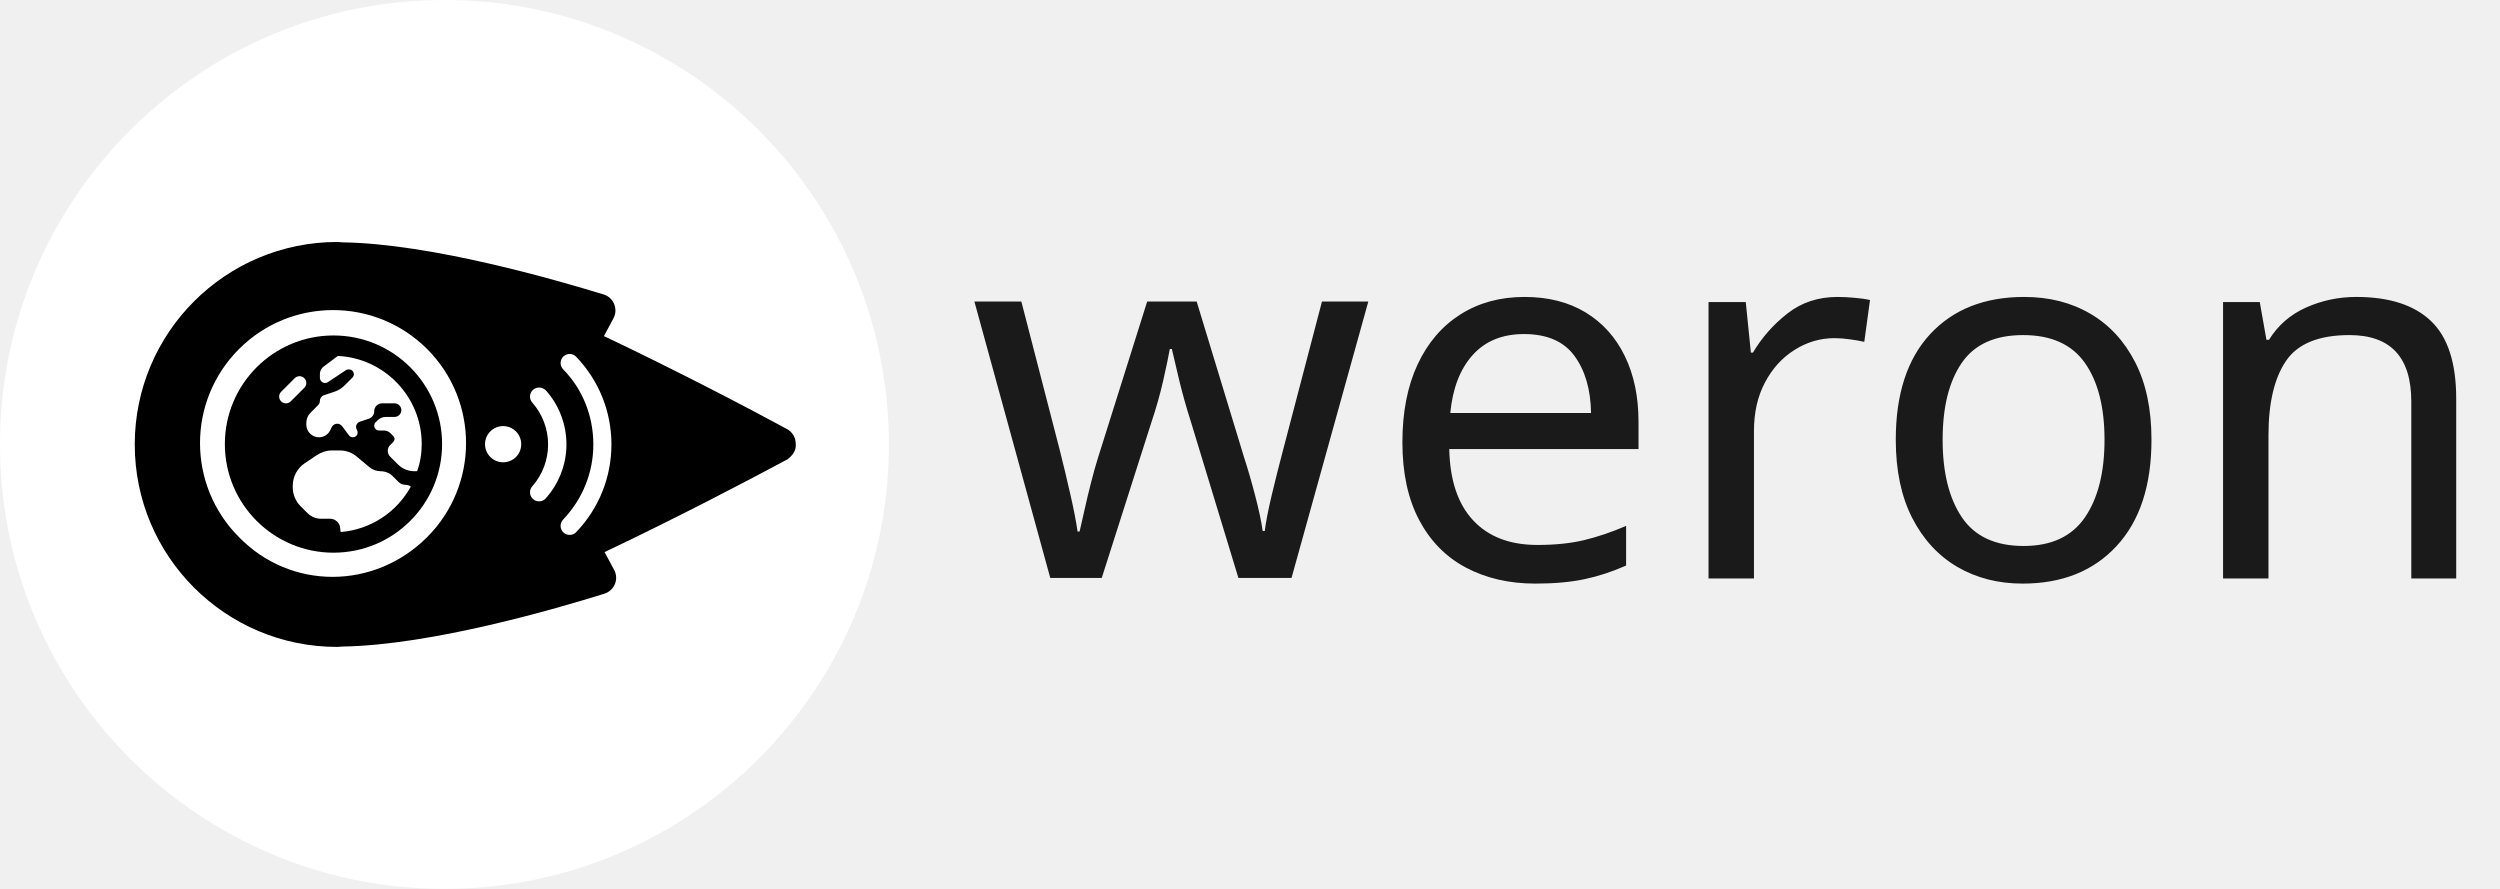
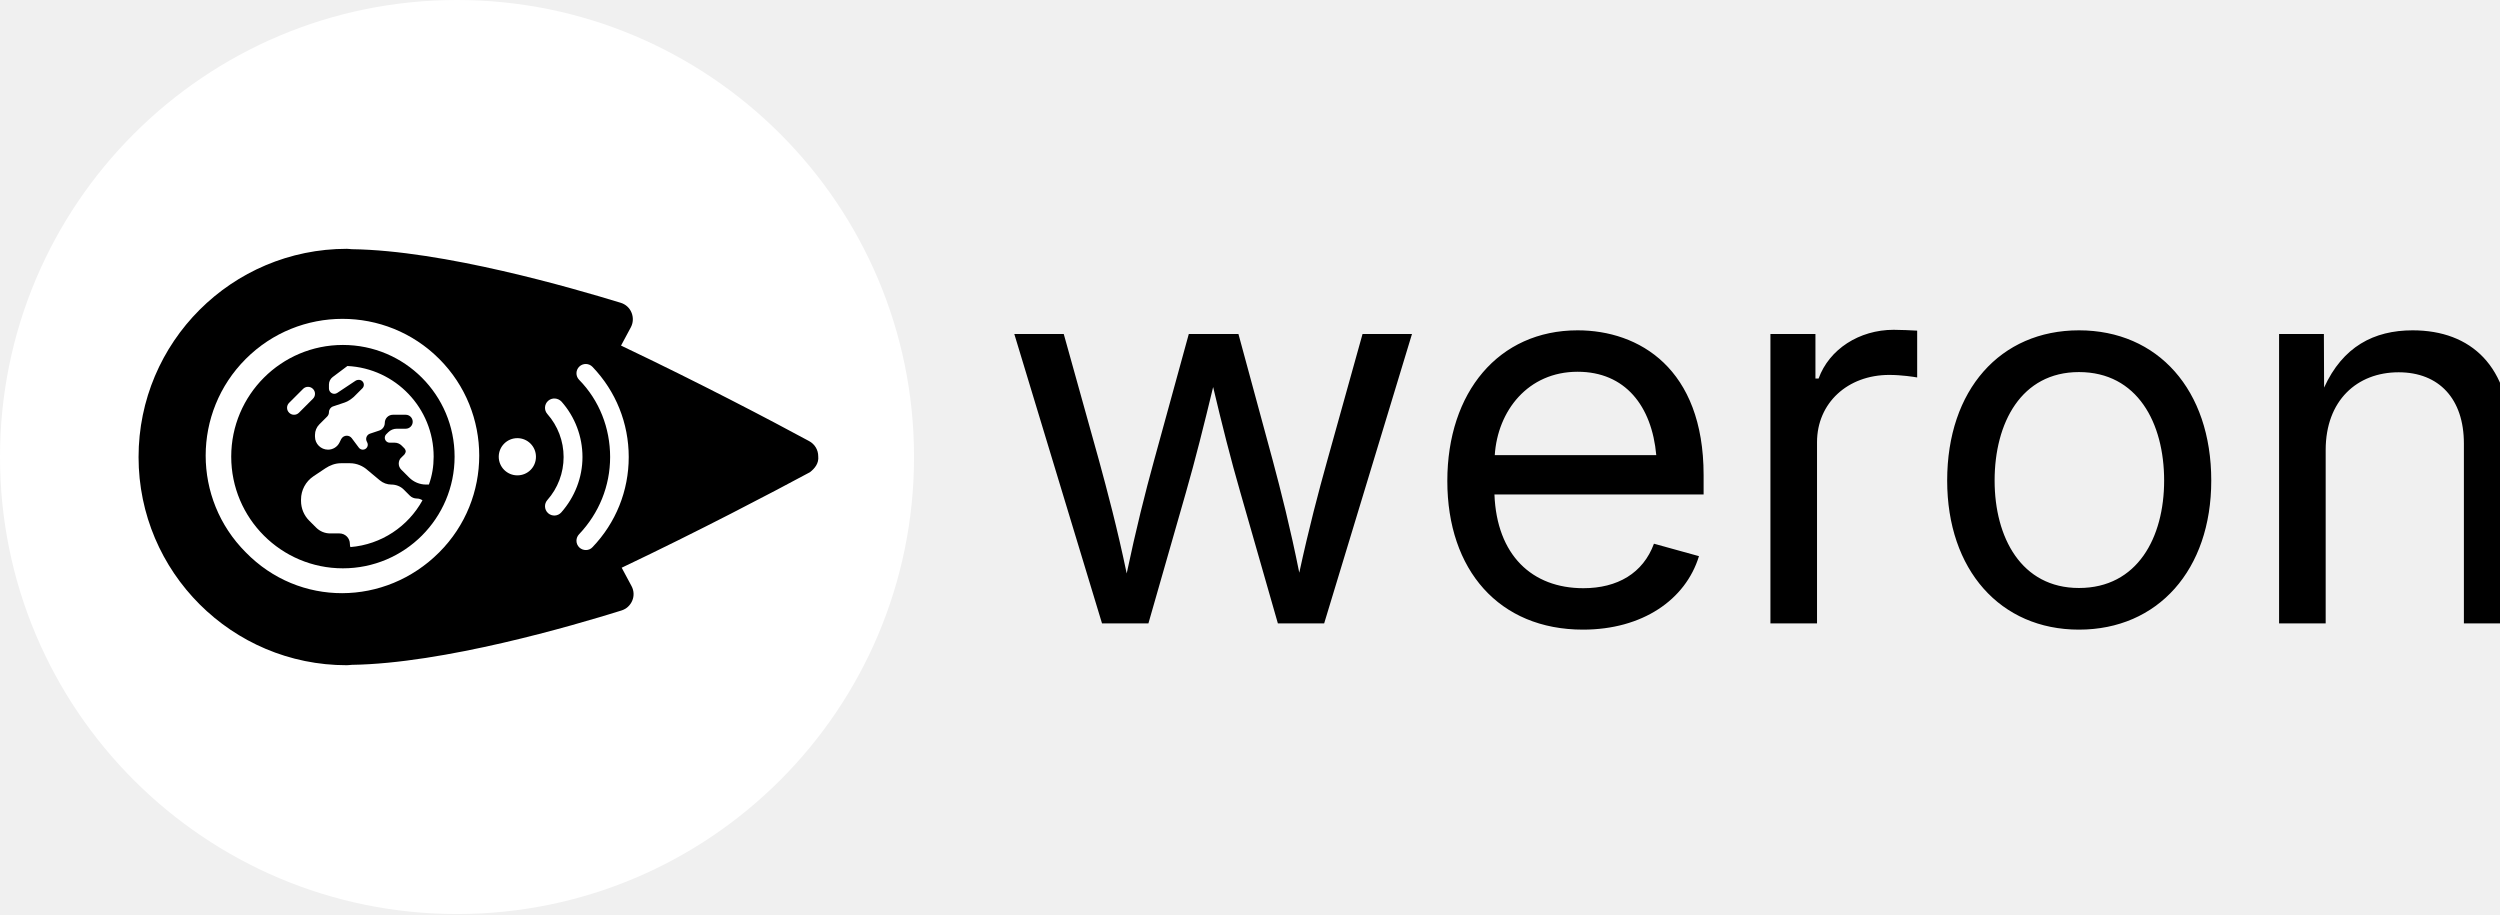
- <svg xmlns="http://www.w3.org/2000/svg" width="1440" height="512" viewBox="0 0 381.002 135.467" version="1.1" id="svg5" xml:space="preserve">
-   <defs id="defs2" />
+ <svg xmlns="http://www.w3.org/2000/svg" width="1400.388" height="512" viewBox="0 0 370.519 135.467" version="1.1" id="svg5" xml:space="preserve">
+   <defs id="defs2">
+     <filter style="color-interpolation-filters:sRGB" id="filter335" x="0" y="0" width="1" height="1">
+       <feColorMatrix values="0.21 0.72 0.072 0 0 0.21 0.72 0.072 0 0 0.21 0.72 0.072 0 0 0 0 0 1 0 " id="feColorMatrix333" />
+     </filter>
+     <filter style="color-interpolation-filters:sRGB" id="filter335-3" x="0" y="0" width="1" height="1">
+       <feColorMatrix values="0.21 0.72 0.072 0 0 0.21 0.72 0.072 0 0 0.21 0.72 0.072 0 0 0 0 0 1 0 " id="feColorMatrix333-6" />
+     </filter>
+     <filter style="color-interpolation-filters:sRGB" id="filter335-35" x="0" y="0" width="1" height="1">
+       <feColorMatrix values="0.21 0.72 0.072 0 0 0.21 0.72 0.072 0 0 0.21 0.72 0.072 0 0 0 0 0 1 0 " id="feColorMatrix333-62" />
+     </filter>
+     <filter style="color-interpolation-filters:sRGB" id="filter756" x="-0.024" y="-0.024" width="1.049" height="1.049">
+       <feFlood flood-opacity="0.729" flood-color="rgb(255,255,255)" result="flood" id="feFlood746" />
+       <feComposite in="SourceGraphic" in2="flood" operator="in" result="composite1" id="feComposite748" />
+       <feGaussianBlur in="composite1" stdDeviation="1" result="blur" id="feGaussianBlur750" />
+       <feOffset dx="0" dy="0" result="offset" id="feOffset752" />
+       <feComposite in="SourceGraphic" in2="offset" operator="over" result="composite2" id="feComposite754" />
+     </filter>
+     <filter style="color-interpolation-filters:sRGB" id="filter335-356" x="0" y="0" width="1" height="1">
+       <feColorMatrix values="0.21 0.72 0.072 0 0 0.21 0.72 0.072 0 0 0.21 0.72 0.072 0 0 0 0 0 1 0 " id="feColorMatrix333-2" />
+     </filter>
+     <filter style="color-interpolation-filters:sRGB" id="filter756-9" x="-0.024" y="-0.024" width="1.049" height="1.049">
+       <feFlood flood-opacity="0.729" flood-color="rgb(255,255,255)" result="flood" id="feFlood746-1" />
+       <feComposite in="SourceGraphic" in2="flood" operator="in" result="composite1" id="feComposite748-2" />
+       <feGaussianBlur in="composite1" stdDeviation="1" result="blur" id="feGaussianBlur750-7" />
+       <feOffset dx="0" dy="0" result="offset" id="feOffset752-0" />
+       <feComposite in="SourceGraphic" in2="offset" operator="over" result="composite2" id="feComposite754-9" />
+     </filter>
+     <filter style="color-interpolation-filters:sRGB" id="filter335-3562" x="0" y="0" width="1" height="1">
+       <feColorMatrix values="0.21 0.72 0.072 0 0 0.21 0.72 0.072 0 0 0.21 0.72 0.072 0 0 0 0 0 1 0 " id="feColorMatrix333-9" />
+     </filter>
+     <filter style="color-interpolation-filters:sRGB" id="filter756-1" x="-0.024" y="-0.024" width="1.049" height="1.049">
+       <feFlood flood-opacity="0.729" flood-color="rgb(255,255,255)" result="flood" id="feFlood746-2" />
+       <feComposite in="SourceGraphic" in2="flood" operator="in" result="composite1" id="feComposite748-7" />
+       <feGaussianBlur in="composite1" stdDeviation="1" result="blur" id="feGaussianBlur750-0" />
+       <feOffset dx="0" dy="0" result="offset" id="feOffset752-9" />
+       <feComposite in="SourceGraphic" in2="offset" operator="over" result="composite2" id="feComposite754-3" />
+     </filter>
+     <filter style="color-interpolation-filters:sRGB" id="filter335-5" x="0" y="0" width="1" height="1">
+       <feColorMatrix values="0.21 0.72 0.072 0 0 0.21 0.72 0.072 0 0 0.21 0.72 0.072 0 0 0 0 0 1 0 " id="feColorMatrix333-629" />
+     </filter>
+     <filter style="color-interpolation-filters:sRGB" id="filter756-12" x="-0.024" y="-0.024" width="1.049" height="1.049">
+       <feFlood flood-opacity="0.729" flood-color="rgb(255,255,255)" result="flood" id="feFlood746-7" />
+       <feComposite in="SourceGraphic" in2="flood" operator="in" result="composite1" id="feComposite748-0" />
+       <feGaussianBlur in="composite1" stdDeviation="1" result="blur" id="feGaussianBlur750-9" />
+       <feOffset dx="0" dy="0" result="offset" id="feOffset752-3" />
+       <feComposite in="SourceGraphic" in2="offset" operator="over" result="composite2" id="feComposite754-6" />
+     </filter>
+     <clipPath clipPathUnits="userSpaceOnUse" id="clipPath1">
+       <circle style="fill:#ffffff;fill-opacity:1;stroke-width:0.063;-inkscape-stroke:none;stop-color:#000000" id="ellipse1" cx="103.452" cy="147.108" r="67.733" />
+     </clipPath>
+   </defs>
  <g id="layer1" transform="translate(-35.71876,-79.375)">
-     <text xml:space="preserve" style="font-size:78.571px;font-family:Overpass;-inkscape-font-specification:Overpass;fill:#ffffff;stroke-width:0.027;-inkscape-stroke:none;stop-color:#000000" x="183.359" y="167.537" id="text452">
-       <tspan id="tspan450" style="fill:#1a1a1a;stroke-width:0.027" x="183.359" y="167.537">weron</tspan>
+     <text xml:space="preserve" style="font-size:78.571px;font-family:Overpass;-inkscape-font-specification:Overpass;fill:#000000;stroke-width:0.027;-inkscape-stroke:none;stop-color:#000000" x="183.359" y="171.77" id="text452">
+       <tspan id="tspan450" style="font-style:normal;font-variant:normal;font-weight:normal;font-stretch:normal;font-family:Inter;-inkscape-font-specification:Inter;fill:#000000;stroke-width:0.027" x="183.359" y="171.77">weron</tspan>
    </text>
-     <g id="g666" transform="matrix(0.2645846,0,0,0.2645846,35.71857,79.37468)">
-       <circle style="fill:#ffffff;stroke-width:0.398;stop-color:#000000" id="path356" cx="256" cy="256" r="256" />
-       <g id="g290" transform="matrix(0.598581,0,0,0.598581,77.6112,139.3761)">
+     <g id="g1" transform="translate(0.2162204)">
+       <circle style="fill:#ffffff;stroke-width:0.105;stop-color:#000000" id="path356" cx="103.236" cy="147.108" r="67.733" />
+       <g id="g290" transform="matrix(0.1583746,0,0,0.1583746,56.03717,116.2516)">
        <path id="path294" d="M 194.949,0 C 87.236,0.049 0,87.285 0,194.949 0.067,302.504 87.324,389.76 194.896,389.668 c 1.414,0 3.095,-0.263 4.598,-0.352 85.892,-1.223 206.842,-36.615 252.365,-50.842 4.595,-1.414 8.308,-4.773 10.164,-9.281 1.853,-4.335 1.589,-9.373 -0.709,-13.615 -2.563,-4.861 -5.748,-10.7 -9.195,-17.152 72.832,-34.648 140.573,-70.214 176.197,-89.391 4.476,-3.486 8.468,-8.328 7.729,-14.893 2.2e-4,-6.011 -3.275,-11.406 -8.578,-14.234 -35.497,-19.233 -103.216,-54.778 -175.963,-89.342 3.447,-6.452 6.72,-12.379 9.195,-17.152 2.213,-4.157 2.479,-9.195 0.623,-13.703 -1.771,-4.423 -5.484,-7.781 -10.08,-9.195 C 406.178,36.748 285.312,1.484 199.545,0.354 198.042,0.265 196.363,0 194.949,0 Z m -4.141,65.539 c 32.759,-0.011 65.531,12.472 90.545,37.486 49.936,49.936 49.943,131.077 0,181.02 -50.7,50.7 -131.098,51.195 -181.02,0 -50.028,-50.028 -50.035,-130.985 0,-181.02 24.968,-24.968 57.715,-37.475 90.475,-37.486 z M 418.678,107.779 c 2.228,0.046 4.439,0.939 6.105,2.674 21.879,22.811 33.926,52.769 33.926,84.383 0,31.613 -12.047,61.567 -33.926,84.393 -3.101,3.455 -8.842,3.564 -12.312,0.242 -1.786,-1.709 -2.68,-3.996 -2.68,-6.283 0,-2.176 0.817,-4.325 2.422,-6.039 18.753,-19.779 29.084,-45.215 29.084,-72.312 0,-27.097 -10.094,-53.025 -29.08,-72.326 -3.314,-3.477 -3.223,-8.986 0.254,-12.311 1.734,-1.663 3.98,-2.466 6.207,-2.42 z m -29.043,32.307 c 2.254,0.139 4.481,1.126 6.191,2.922 12.632,14.31 19.598,32.716 19.598,51.828 0,19.126 -7.21,37.516 -19.834,51.826 -3.183,3.618 -8.677,3.945 -12.293,0.762 -1.946,-1.725 -2.941,-4.123 -2.941,-6.529 0,-2.04 0.707,-4.108 2.176,-5.768 9.827,-11.1 15.236,-25.437 15.236,-40.291 0,-14.854 -5.415,-29.166 -15.236,-40.293 -3.183,-3.591 -2.829,-9.087 0.762,-12.297 1.809,-1.592 4.088,-2.3 6.342,-2.16 z m -35.156,37.092 c 9.617,0 17.416,7.795 17.416,17.412 0,9.849 -7.799,17.412 -17.416,17.412 -9.617,0 -17.414,-7.798 -17.414,-17.412 0,-9.615 7.797,-17.412 17.414,-17.412 z" />
        <path d="m 295.75,194.481 c 0,57.73 -46.788,104.517 -104.517,104.517 -57.73,0 -104.517,-46.788 -104.517,-104.517 0,-57.73 46.788,-104.517 104.517,-104.517 57.73,0 104.517,46.788 104.517,104.517 z M 195.437,109.663 181.638,120.013 c -2.164,1.645 -3.47,4.226 -3.47,6.969 v 3.695 c 0,2.768 2.245,5.014 5.022,5.014 0.98,0 1.96,-0.286 2.776,-0.857 l 17.066,-11.366 c 0.817,-0.547 1.796,-0.841 2.776,-0.841 h 0.408 c 2.531,0 4.613,2.07 4.613,4.618 0,1.225 -0.49,2.401 -1.347,3.266 l -8.125,8.121 c -2.368,2.001 -5.267,4.164 -8.41,5.185 l -10.86,3.634 c -2.327,0.776 -3.919,2.98 -3.919,5.471 0,1.511 -0.612,2.98 -1.674,4.042 l -7.349,7.349 c -2.572,2.572 -4.042,6.124 -4.042,9.799 v 1.715 c 0,6.696 5.552,12.126 12.207,12.126 4.491,0 8.655,-2.531 10.656,-6.532 l 1.633,-3.307 c 1.021,-1.96 3.021,-3.225 5.226,-3.225 1.878,0 3.593,0.857 4.695,2.327 l 6.655,8.9 c 0.857,1.143 2.245,1.837 3.715,1.837 3.429,0 5.675,-3.634 4.124,-6.696 l -0.449,-0.939 c -1.47,-2.858 0,-6.328 3.021,-7.349 l 8.655,-2.899 c 3.103,-1.021 5.185,-3.919 5.185,-7.186 0,-4.205 3.389,-7.594 7.594,-7.594 h 12.003 c 3.593,0 6.532,2.94 6.532,6.532 0,3.593 -2.94,6.532 -6.532,6.532 h -8.451 c -2.94,0 -5.797,1.184 -7.88,3.266 l -1.919,1.919 c -0.857,0.857 -1.347,2.041 -1.347,3.266 0,2.531 2.082,4.613 4.613,4.613 h 4.613 c 2.45,0 4.818,0.98 6.532,2.695 l 2.695,2.695 c 0.367,0.367 1.143,1.715 1.143,2.776 0,1.062 -0.776,2.041 -1.143,2.776 l -3.062,3.062 c -1.511,1.143 -2.327,3.511 -2.327,5.593 0,2.082 0.817,4.083 2.327,5.593 l 7.471,7.471 c 4.164,4.164 9.839,6.532 15.759,6.532 h 2.654 c 3.021,-8.247 4.45,-17.025 4.45,-26.129 0,-45.481 -35.765,-82.618 -80.715,-84.818 z m 70.263,125.686 c -1.511,-1.062 -3.348,-1.674 -5.308,-1.674 -2.45,0 -4.818,-0.98 -6.532,-2.695 l -5.838,-5.838 c -2.776,-2.776 -7.022,-4.532 -11.432,-4.532 -3.96,0 -7.839,-1.429 -10.86,-4.001 l -11.187,-9.309 c -4.369,-4.042 -10.411,-6.655 -16.657,-6.655 h -8.533 c -5.185,0 -10.207,1.878 -14.494,4.736 l -11.187,7.471 c -7.267,4.858 -11.636,13.024 -11.636,21.761 v 1.306 c 0,6.941 2.735,13.555 7.635,18.454 l 6.532,6.532 c 3.47,3.47 8.165,5.43 13.065,5.43 h 8.696 c 5.43,0 9.799,4.369 9.799,9.799 0,1.021 0.163,2.041 0.449,2.98 29.151,-2.368 54.096,-19.434 67.487,-43.767 z M 153.957,131.077 140.892,144.141 c -2.572,2.531 -2.572,6.696 0,9.227 2.531,2.572 6.696,2.572 9.227,0 l 13.065,-13.065 c 2.572,-2.531 2.572,-6.696 0,-9.227 -2.531,-2.556 -6.696,-2.556 -9.227,0 z" id="path2" style="stroke-width:0.408" />
      </g>
    </g>
  </g>
</svg>
